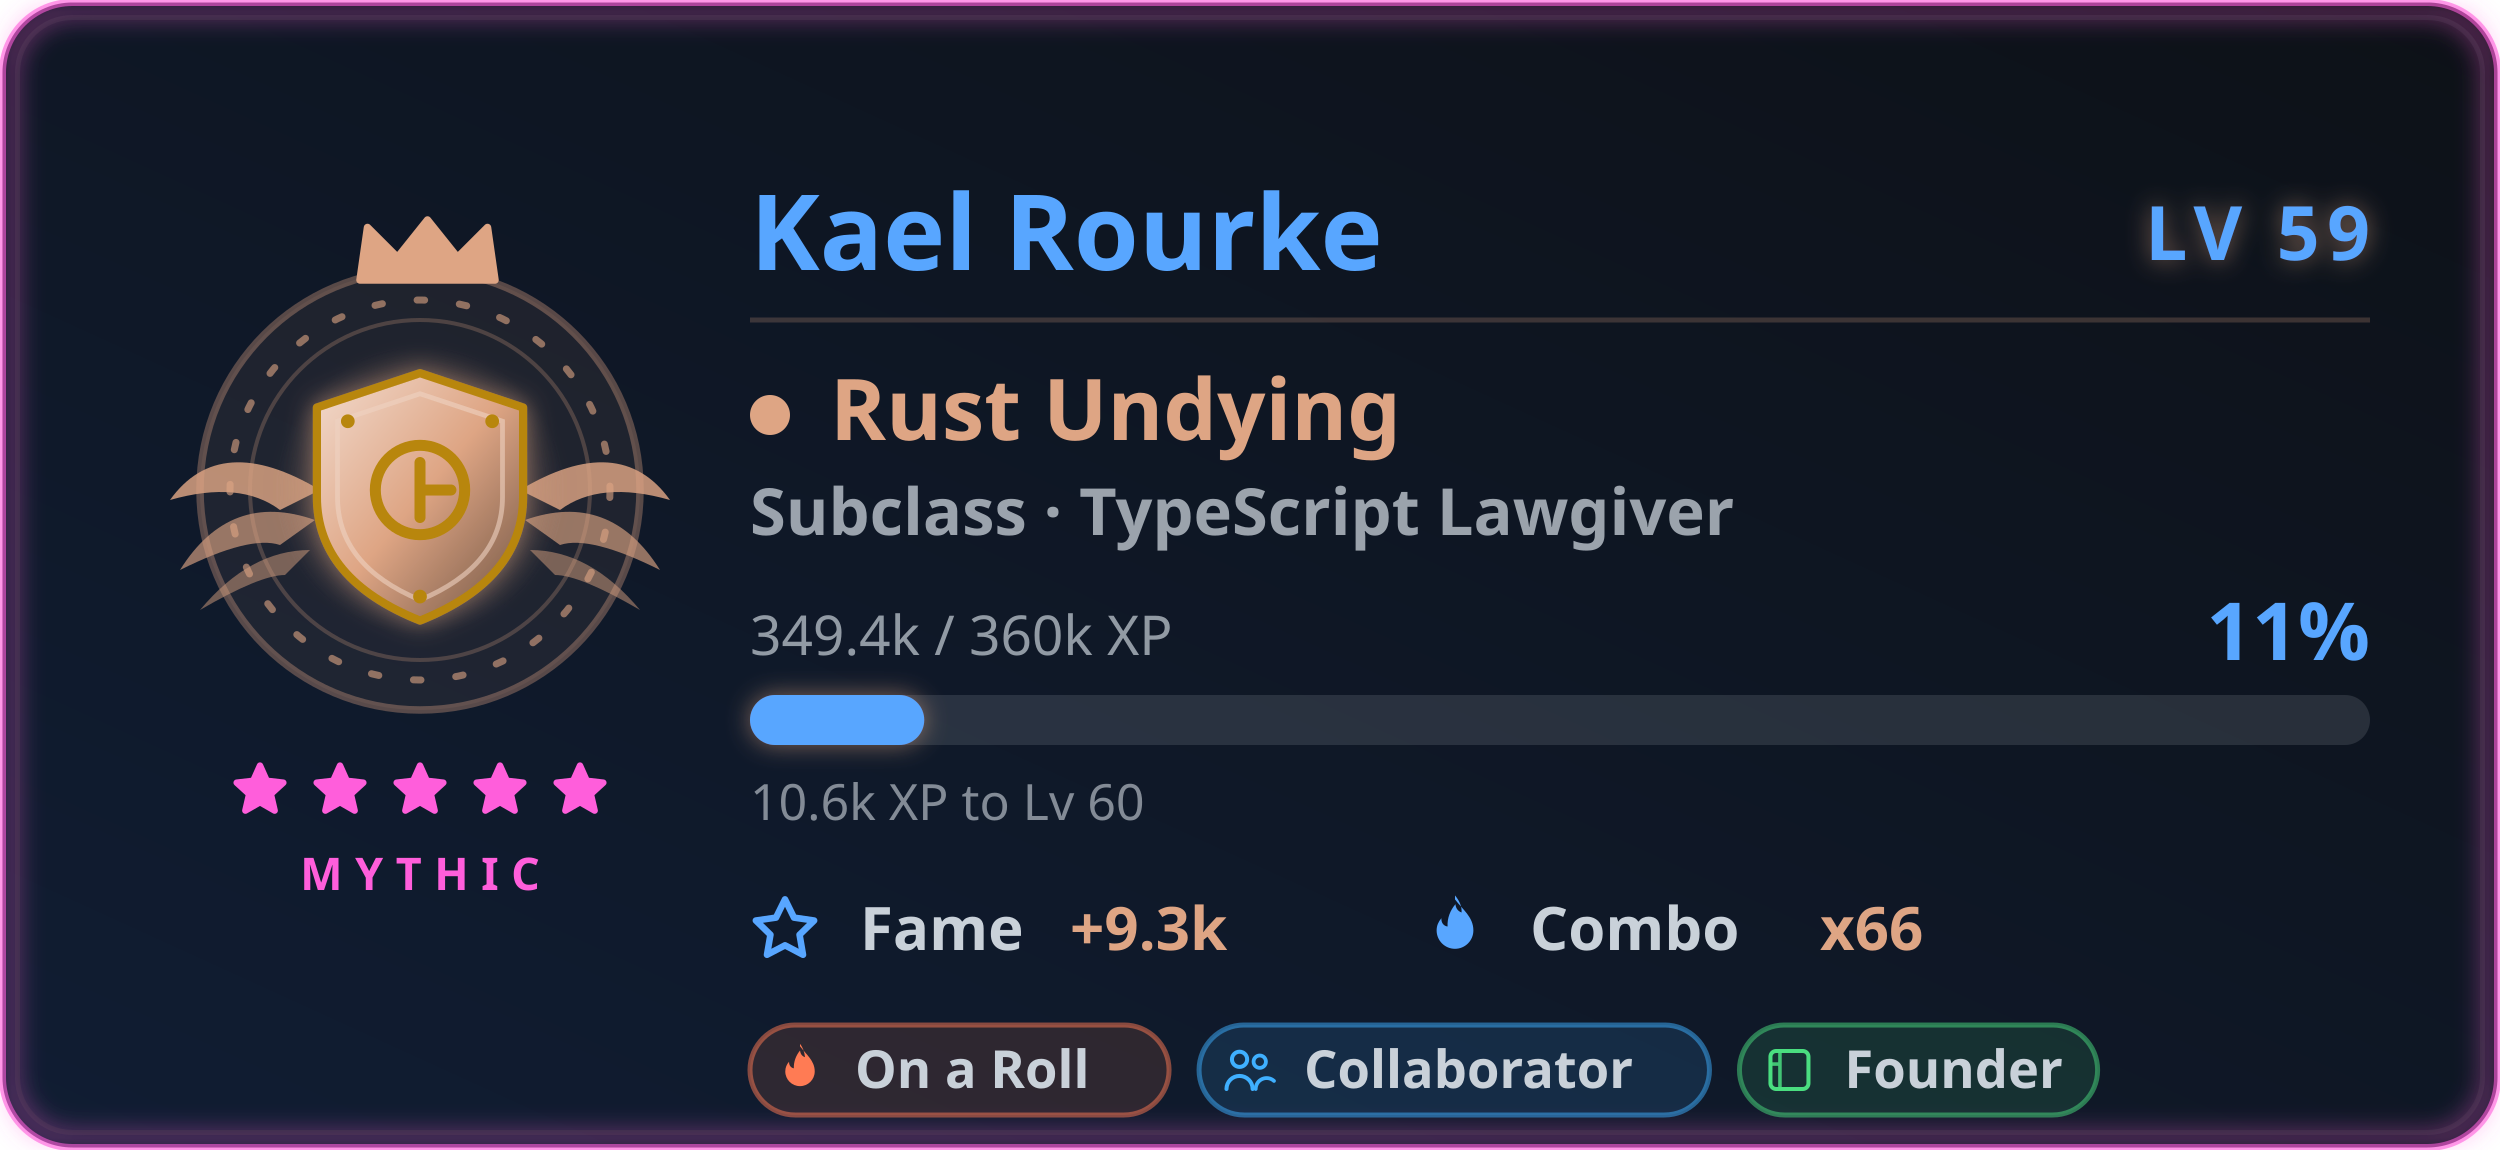
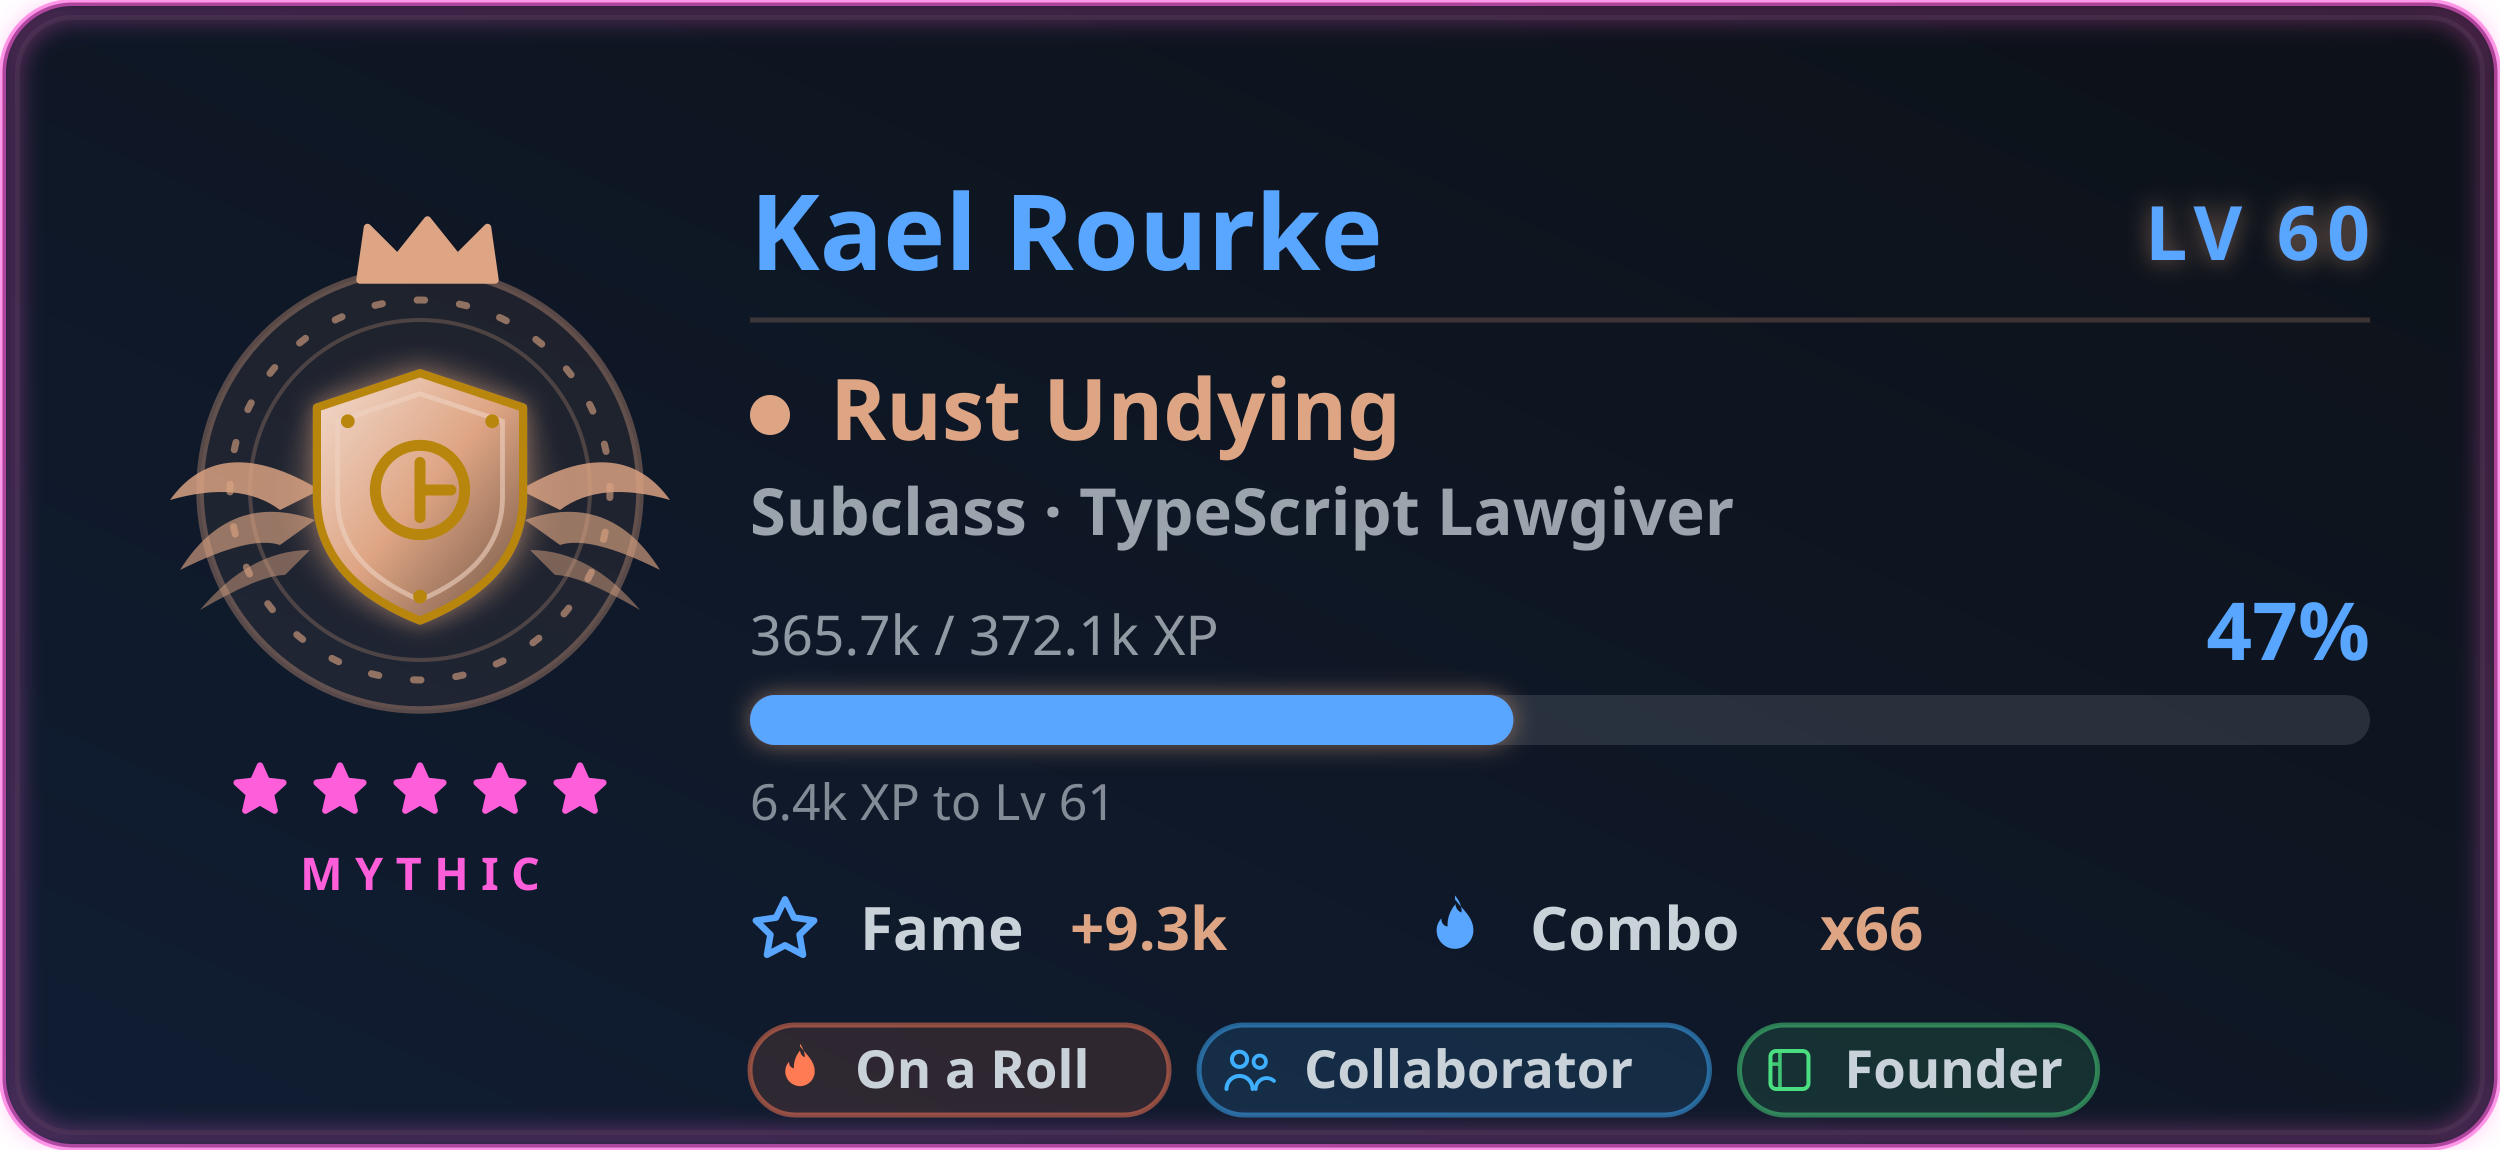
<svg xmlns="http://www.w3.org/2000/svg" width="500" height="230" viewBox="0 0 500 230" role="img" aria-labelledby="card-title-a11y card-desc-a11y">
  <style>
text { font-family: 'Segoe UI', Ubuntu, 'Helvetica Neue', sans-serif; }
.title { font-size: 18px; font-weight: 600; fill: #58a6ff; }
.title-icon { fill: #58a6ff; }
.icon { fill: #58a6ff; }


.gl-name { font-size: 21px; font-weight: 700; fill: #58a6ff; }
.gl-lvl { font-size: 15px; font-weight: 800; letter-spacing: 1.5px; fill: #58a6ff; }
.gl-class { font-size: 17px; font-weight: 700; fill: #dea584; }
.gl-sub { font-size: 13px; font-weight: 600; fill: #c9d1d9; opacity: 0.75; }
.gl-meta { font-size: 11px; fill: #c9d1d9; opacity: 0.7; }
.gl-pct { font-size: 16px; font-weight: 800; fill: #58a6ff; }
.gl-chip-label { font-size: 12px; font-weight: 600; fill: #c9d1d9; }
.gl-chip-value { font-size: 12px; font-weight: 800; fill: #dea584; }
.gl-hint { font-size: 10px; fill: #c9d1d9; opacity: 0.62; }
.gl-badge-label { font-size: 10.5px; font-weight: 600; }
.gl-rarity { font-size: 9px; font-weight: 700; letter-spacing: 2.5px; fill: #ff5edb; }

</style>
  <defs>
    <linearGradient id="card-bg" x1="0" y1="0" x2="1" y2="1" gradientTransform="rotate(90, 0.5, 0.5)">
      <stop offset="0.0%" stop-color="#0d1117" />
      <stop offset="100.0%" stop-color="#101d33" />
    </linearGradient>
    <filter id="card-glow" x="-50%" y="-50%" width="200%" height="200%">
      <feGaussianBlur in="SourceGraphic" stdDeviation="3" result="blur" />
      <feFlood flood-color="#58a6ff" flood-opacity="0.55" result="tint" />
      <feComposite in="tint" in2="blur" operator="in" result="softGlow" />
      <feMerge>
        <feMergeNode in="softGlow" />
        <feMergeNode in="SourceGraphic" />
      </feMerge>
    </filter>
    <filter id="gl-glow" x="-60%" y="-60%" width="220%" height="220%">
      <feGaussianBlur in="SourceGraphic" stdDeviation="2.4" result="b" />
      <feFlood flood-color="#dea584" flood-opacity="0.55" result="t" />
      <feComposite in="t" in2="b" operator="in" result="g" />
      <feMerge>
        <feMergeNode in="g" />
        <feMergeNode in="SourceGraphic" />
      </feMerge>
    </filter>
    <filter id="gl-rarity" x="-20%" y="-20%" width="140%" height="140%">
      <feGaussianBlur stdDeviation="2.4" />
    </filter>
  </defs>
  <rect x="0.5" y="0.5" width="499" height="229" rx="14" fill="url(#card-bg)" stroke="#ff5edb" stroke-width="1.4" stroke-opacity="0.6" />
  <rect x="3.5" y="3.5" width="493" height="223" rx="11" fill="none" stroke="#30363d" stroke-opacity="0.4" />
  <rect x="2" y="2" width="496" height="226" rx="13" fill="none" stroke="#ff5edb" stroke-width="3.5" stroke-opacity="0.4" filter="url(#gl-rarity)" />
  <g class="fade">
    <g class="">
      <g class="flourish">
        <g transform="translate(84,0)">
          <g transform="translate(0,98)" fill="#dea584">
            <path d="M20 0 Q 40 -12 50 2 Q 36 -2 28 4 Z" opacity="0.82" />
            <path d="M21 6 Q 38 0 48 16 Q 34 9 28 11 Z" opacity="0.64" />
            <path d="M22 12 Q 34 12 44 24 Q 32 17 27 17 Z" opacity="0.48" />
          </g>
        </g>
        <g transform="translate(84,0) scale(-1,1)">
          <g transform="translate(0,98)" fill="#dea584">
            <path d="M20 0 Q 40 -12 50 2 Q 36 -2 28 4 Z" opacity="0.82" />
            <path d="M21 6 Q 38 0 48 16 Q 34 9 28 11 Z" opacity="0.64" />
            <path d="M22 12 Q 34 12 44 24 Q 32 17 27 17 Z" opacity="0.48" />
          </g>
        </g>
      </g>
      <circle cx="84" cy="98" r="44" fill="#dea584" fill-opacity="0.08" stroke="#dea584" stroke-opacity="0.35" stroke-width="1.5" />
      <g class="">
        <circle cx="84" cy="98" r="38" fill="none" stroke="#dea584" stroke-opacity="0.6" stroke-width="1.4" stroke-dasharray="1.5 7" stroke-linecap="round" />
        <circle cx="84" cy="98" r="34" fill="none" stroke="#dea584" stroke-opacity="0.25" stroke-width="0.8" />
      </g>
      <g class="" filter="url(#gl-glow)">
        <svg class="" x="51" y="65" width="66" height="66" viewBox="0 0 48 48" aria-hidden="true">
          <defs>
            <radialGradient id="rsHalo" cx="0.5" cy="0.5" r="0.5">
              <stop offset="0" stop-color="#dea584" stop-opacity="0.42" />
              <stop offset="1" stop-color="#dea584" stop-opacity="0" />
            </radialGradient>
            <linearGradient id="rsMetal" x1="0" y1="0" x2="1" y2="1">
              <stop offset="0" stop-color="#f2dbce" />
              <stop offset="0.5" stop-color="#dea584" />
              <stop offset="1" stop-color="#6f5342" />
            </linearGradient>
          </defs>
          <circle cx="24" cy="24" r="21" fill="url(#rsHalo)" />
          <path d="M24 7 L39 12 V25 Q39 37 24 43 Q9 37 9 25 V12 Z" fill="url(#rsMetal)" stroke="#b8860b" stroke-width="1.2" stroke-linejoin="round" />
          <path d="M24 10 L36 14 V25 Q36 35 24 40 Q12 35 12 25 V14 Z" fill="none" stroke="#efd2c2" stroke-width="0.7" stroke-opacity="0.6" />
          <circle cx="24" cy="24" r="6.5" fill="none" stroke="#b8860b" stroke-width="1.6" />
          <g stroke="#b8860b" stroke-width="1.6" stroke-linecap="round">
            <path d="M24 20 V28 M24 24 L28.5 24" />
          </g>
          <g fill="#b8860b">
            <circle cx="13.5" cy="14" r="1" />
            <circle cx="34.5" cy="14" r="1" />
            <circle cx="24" cy="39.5" r="1" />
          </g>
        </svg>
      </g>
      <g transform="translate(69, 42.5) scale(1.5)">
        <path d="M2 9 L3 2 L7 6 L11 1 L15 6 L19 2 L20 9 Z" fill="#dea584" stroke="#dea584" stroke-width="1" stroke-linejoin="round" />
      </g>
    </g>
    <g>
      <g class="" transform="translate(45.5, 151.5) scale(0.5416667)" fill="#ff5edb" stroke="#ff5edb" stroke-width="2.4" stroke-linejoin="round" stroke-linecap="round" opacity="1">
        <path d="M12 3 L14.5 8.6 L20.6 9.3 L16 13.5 L17.4 19.6 L12 16.5 L6.6 19.6 L8 13.5 L3.4 9.3 L9.5 8.6 Z" />
      </g>
      <g class="" transform="translate(61.5, 151.5) scale(0.5416667)" fill="#ff5edb" stroke="#ff5edb" stroke-width="2.4" stroke-linejoin="round" stroke-linecap="round" opacity="1">
        <path d="M12 3 L14.5 8.6 L20.6 9.3 L16 13.5 L17.4 19.6 L12 16.5 L6.6 19.6 L8 13.5 L3.4 9.3 L9.5 8.6 Z" />
      </g>
      <g class="" transform="translate(77.5, 151.5) scale(0.5416667)" fill="#ff5edb" stroke="#ff5edb" stroke-width="2.4" stroke-linejoin="round" stroke-linecap="round" opacity="1">
        <path d="M12 3 L14.5 8.6 L20.6 9.3 L16 13.5 L17.4 19.6 L12 16.5 L6.6 19.6 L8 13.5 L3.4 9.3 L9.5 8.6 Z" />
      </g>
      <g class="" transform="translate(93.5, 151.5) scale(0.5416667)" fill="#ff5edb" stroke="#ff5edb" stroke-width="2.4" stroke-linejoin="round" stroke-linecap="round" opacity="1">
        <path d="M12 3 L14.5 8.6 L20.6 9.3 L16 13.5 L17.4 19.6 L12 16.5 L6.6 19.6 L8 13.5 L3.4 9.3 L9.5 8.6 Z" />
      </g>
      <g class="" transform="translate(109.5, 151.5) scale(0.5416667)" fill="#ff5edb" stroke="#ff5edb" stroke-width="2.4" stroke-linejoin="round" stroke-linecap="round" opacity="1">
        <path d="M12 3 L14.5 8.6 L20.6 9.3 L16 13.5 L17.4 19.6 L12 16.5 L6.6 19.6 L8 13.5 L3.4 9.3 L9.5 8.6 Z" />
      </g>
    </g>
    <text class="gl-rarity" x="84" y="178" text-anchor="middle">MYTHIC</text>
  </g>
  <g class="fade" style="animation-delay:.15s">
    <text class="gl-name" x="150" y="54">Kael Rourke</text>
-     <text class="gl-lvl glow-pulse" x="474" y="52" text-anchor="end" filter="url(#gl-glow)">LV 59</text>
+     <text class="gl-lvl glow-pulse" x="474" y="52" text-anchor="end" filter="url(#gl-glow)">LV 60</text>
    <line x1="150" y1="64" x2="474" y2="64" stroke="#dea584" stroke-opacity="0.22" stroke-width="1" />
    <circle cx="154" cy="83" r="4" fill="#dea584" />
    <text class="gl-class" x="166" y="88">Rust Undying</text>
    <text class="gl-sub" x="150" y="107">Subclass · TypeScript Lawgiver</text>
-     <text class="gl-meta" x="150" y="131">349.4k / 360k XP</text>
-     <text class="gl-pct " x="474" y="132" text-anchor="end">11%</text>
+     <text class="gl-meta" x="150" y="131">365.7k / 372.1k XP</text>
+     <text class="gl-pct " x="474" y="132" text-anchor="end">47%</text>
    <rect x="150" y="139" width="324" height="10" rx="5" fill="#c9d1d9" fill-opacity="0.14" />
-     <rect class="xp-fill " x="150" y="139" width="34.85" height="10" rx="5" fill="#58a6ff" filter="url(#gl-glow)" />
-     <text class="gl-hint" x="150" y="164">10.6k XP to Lv 60</text>
+     <rect class="xp-fill " x="150" y="139" width="152.682" height="10" rx="5" fill="#58a6ff" filter="url(#gl-glow)" />
+     <text class="gl-hint" x="150" y="164">6.4k XP to Lv 61</text>
    <g transform="translate(150, 190)">
      <svg class="icon" x="0" y="-11" width="14" height="14" viewBox="0 0 16 16" aria-hidden="true">
        <path fill-rule="evenodd" d="M8 .25a.75.75 0 0 1 .673.418l1.882 3.815 4.21.612a.75.75 0 0 1 .416 1.279l-3.046 2.97.719 4.192a.75.75 0 0 1-1.088.791L8 12.347l-3.766 1.98a.75.75 0 0 1-1.088-.79l.72-4.194L.818 6.374a.75.75 0 0 1 .416-1.28l4.21-.611L7.327.668A.75.75 0 0 1 8 .25zm0 2.445L6.615 5.5a.75.75 0 0 1-.564.41l-3.097.45 2.24 2.184a.75.75 0 0 1 .216.664l-.528 3.084 2.769-1.456a.75.75 0 0 1 .698 0l2.77 1.456-.53-3.084a.75.75 0 0 1 .216-.664l2.24-2.183-3.096-.45a.75.75 0 0 1-.564-.41L8 2.694v.001z" />
      </svg>
      <text class="gl-chip-label" x="22" y="0">Fame</text>
      <text class="gl-chip-value" x="64" y="0">+9.3k</text>
    </g>
    <g transform="translate(284, 190)">
      <svg class="icon" x="0" y="-11" width="14" height="14" viewBox="0 0 16 16" aria-hidden="true">
        <path fill-rule="evenodd" d="M8 1c1.7 2.3 4.2 4 4.2 7.1a4.2 4.2 0 0 1-8.4 0c0-1.1.4-2 1.1-2.8-.1 1 .5 1.8 1.4 1.9-.1-1.9.6-3.7 1.8-5.1.1 1 .6 1.6 1.4 1.9.1-1.4-.5-2.7-1.5-3.9z" />
      </svg>
      <text class="gl-chip-label" x="22" y="0">Combo</text>
      <text class="gl-chip-value" x="80" y="0">x66</text>
    </g>
  </g>
  <g class="fade" style="animation-delay:.2s">
    <g>
      <rect x="150" y="205" width="83.81" height="18" rx="9" fill="#ff7b54" fill-opacity="0.13" stroke="#ff7b54" stroke-opacity="0.5" stroke-width="1" />
      <g transform="translate(154.3, 208.3) scale(0.475)">
        <path d="M12 2c2.5 3.4 6.2 6 6.2 10.6a6.2 6.2 0 0 1-12.4 0c0-1.6.6-3 1.6-4.1-.1 1.5.8 2.6 2 2.8-.1-2.8.9-5.4 2.6-7.5.2 1.5.9 2.4 2.1 2.8-.2-2-.8-4-2.1-5.6Z" fill="#ff7b54" />
      </g>
      <text class="gl-badge-label" x="171" y="217.6" fill="#c9d1d9">On a Roll</text>
    </g>
    <g>
      <rect x="239.81" y="205" width="102.08" height="18" rx="9" fill="#3fb0ff" fill-opacity="0.13" stroke="#3fb0ff" stroke-opacity="0.5" stroke-width="1" />
      <g transform="translate(244.11, 208.3) scale(0.475)">
        <circle cx="8" cy="7.5" r="3.2" fill="none" stroke="#3fb0ff" stroke-width="1.7" />
        <path d="M2.5 20a5.5 5.5 0 0 1 11 0" fill="none" stroke="#3fb0ff" stroke-width="1.7" stroke-linecap="round" />
        <circle cx="16.5" cy="8.5" r="2.6" fill="none" stroke="#3fb0ff" stroke-width="1.6" />
        <path d="M14.8 20a4.6 4.6 0 0 1 7.7-3.4" fill="none" stroke="#3fb0ff" stroke-width="1.6" stroke-linecap="round" />
      </g>
      <text class="gl-badge-label" x="260.81" y="217.6" fill="#c9d1d9">Collaborator</text>
    </g>
    <g>
      <rect x="347.89" y="205" width="71.63" height="18" rx="9" fill="#4ade80" fill-opacity="0.13" stroke="#4ade80" stroke-opacity="0.5" stroke-width="1" />
      <g transform="translate(352.19, 208.3) scale(0.475)">
        <rect x="4" y="4" width="16" height="16" rx="2.4" fill="none" stroke="#4ade80" stroke-width="1.7" />
        <path d="M8 4v16 M4 9.5h4" fill="none" stroke="#4ade80" stroke-width="1.5" opacity="0.85" />
      </g>
      <text class="gl-badge-label" x="368.89" y="217.6" fill="#c9d1d9">Founder</text>
    </g>
  </g>
</svg>
